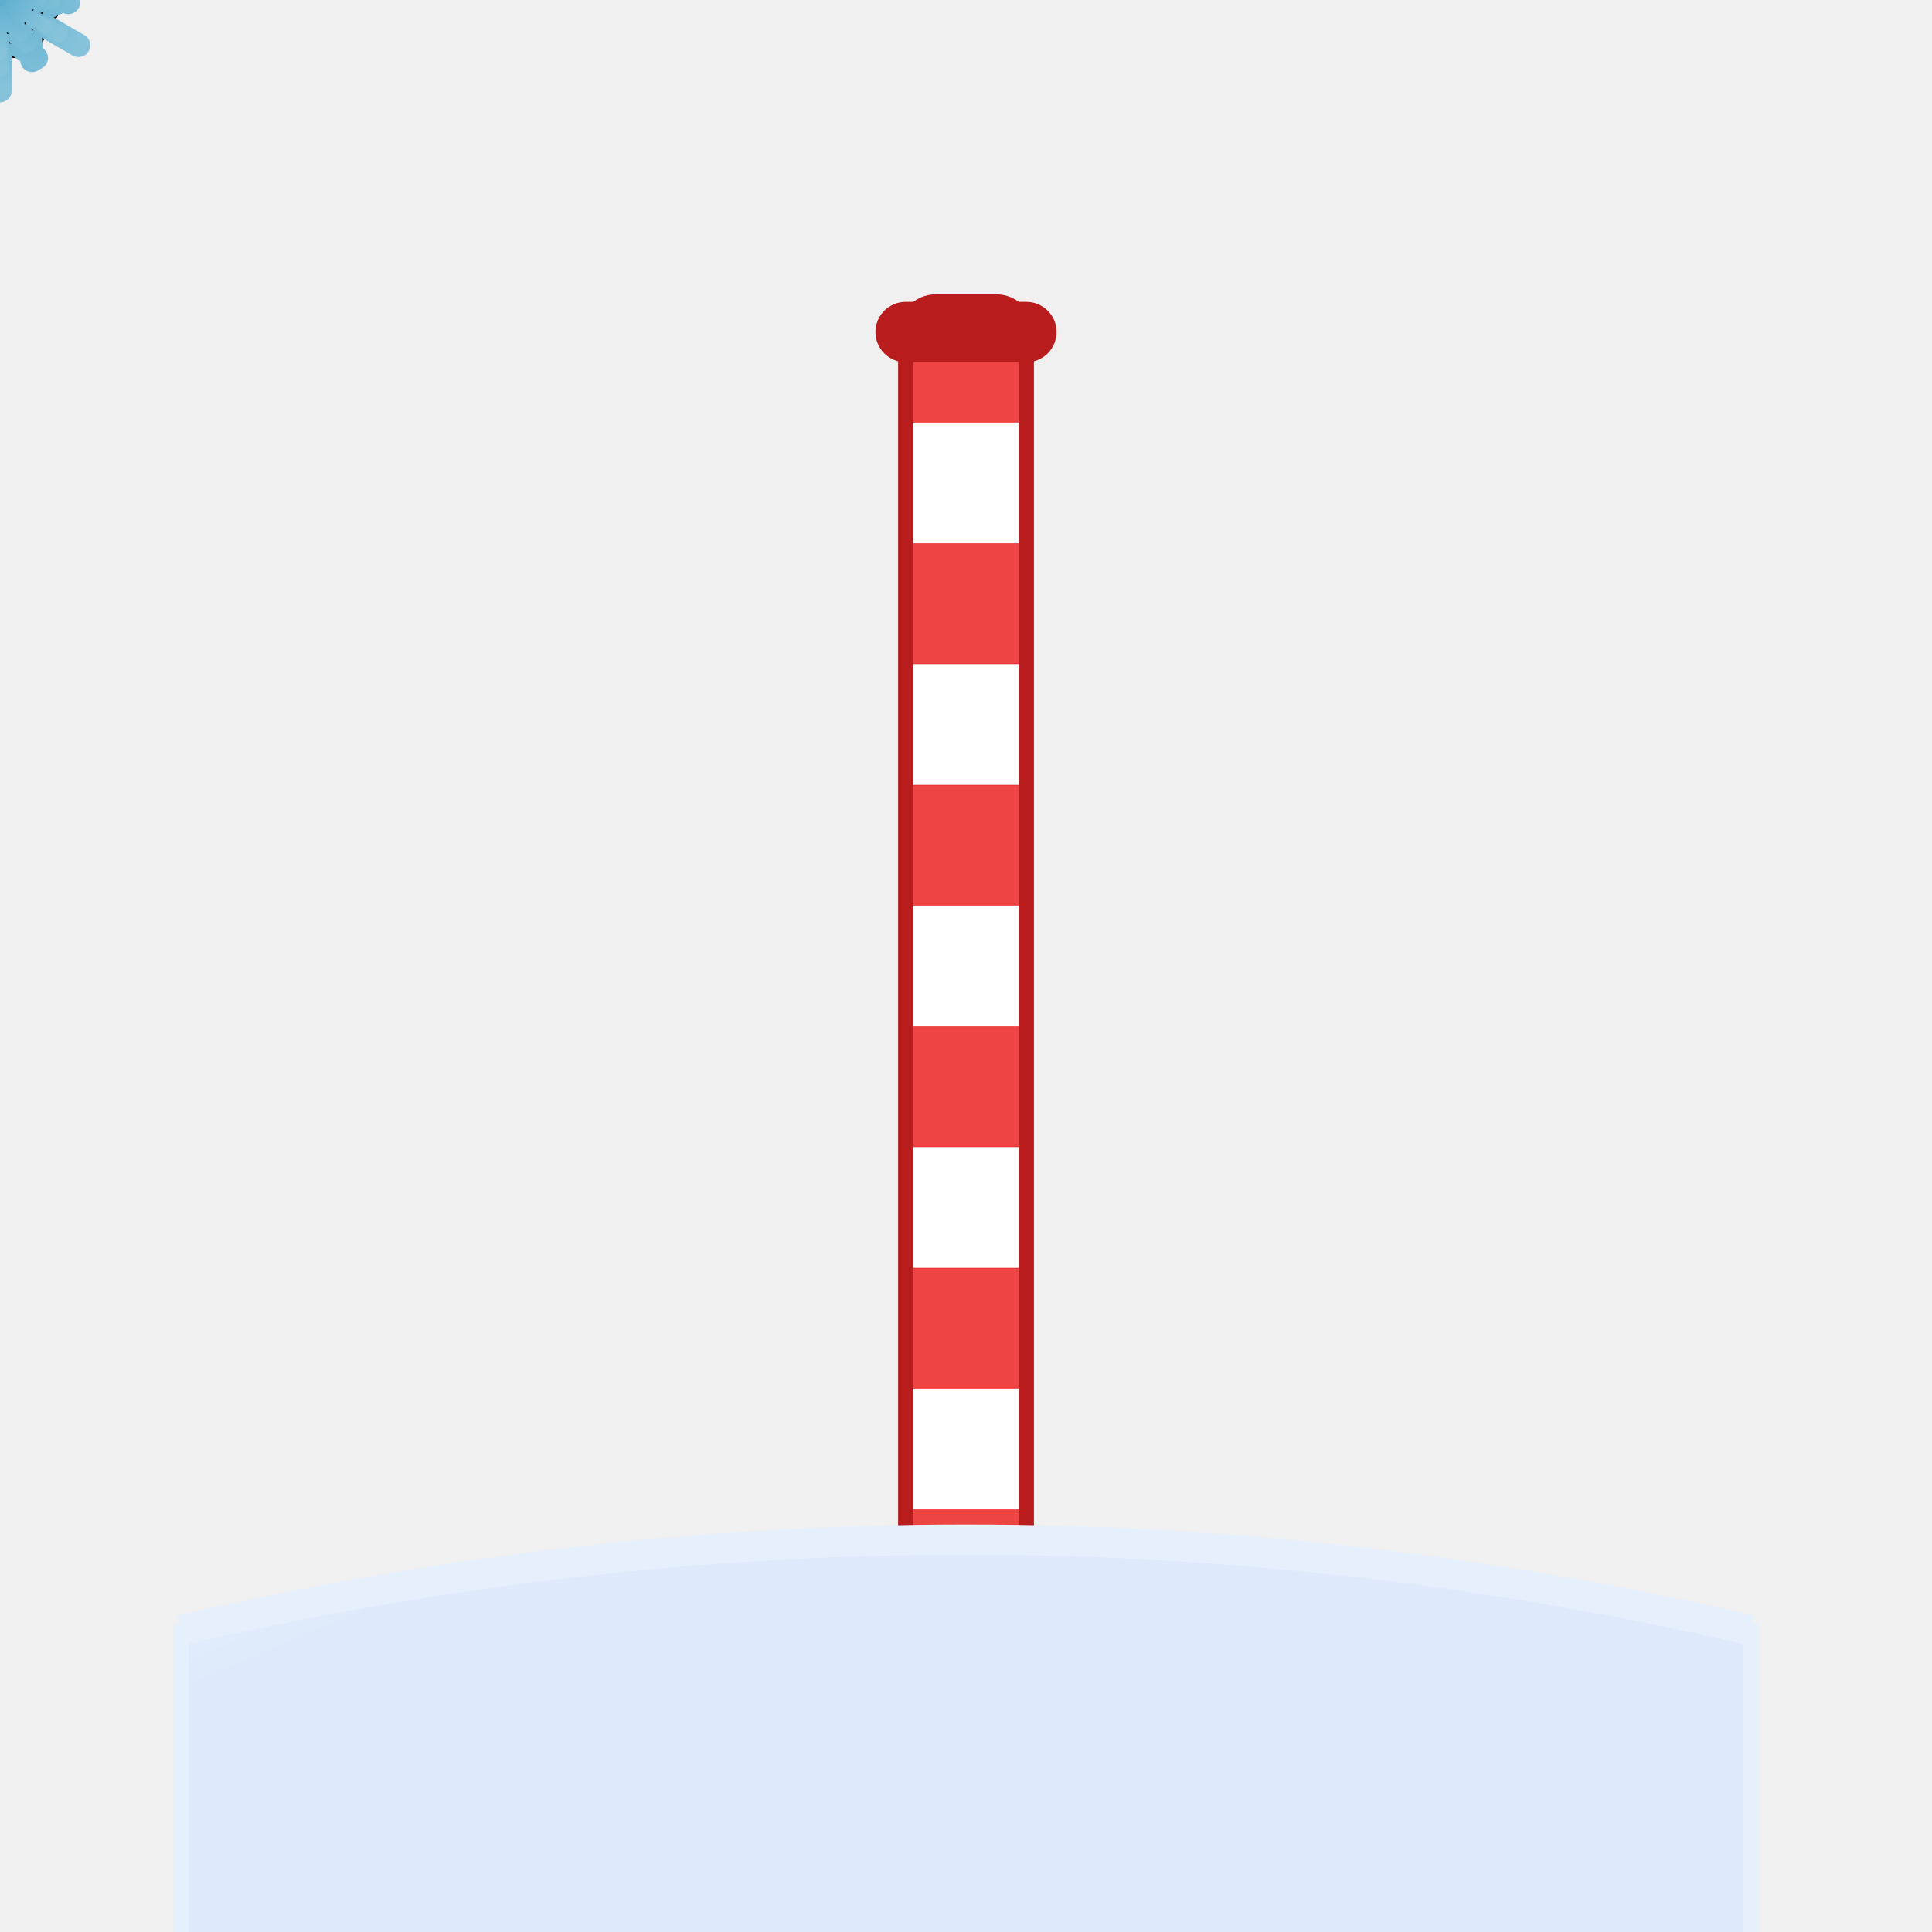
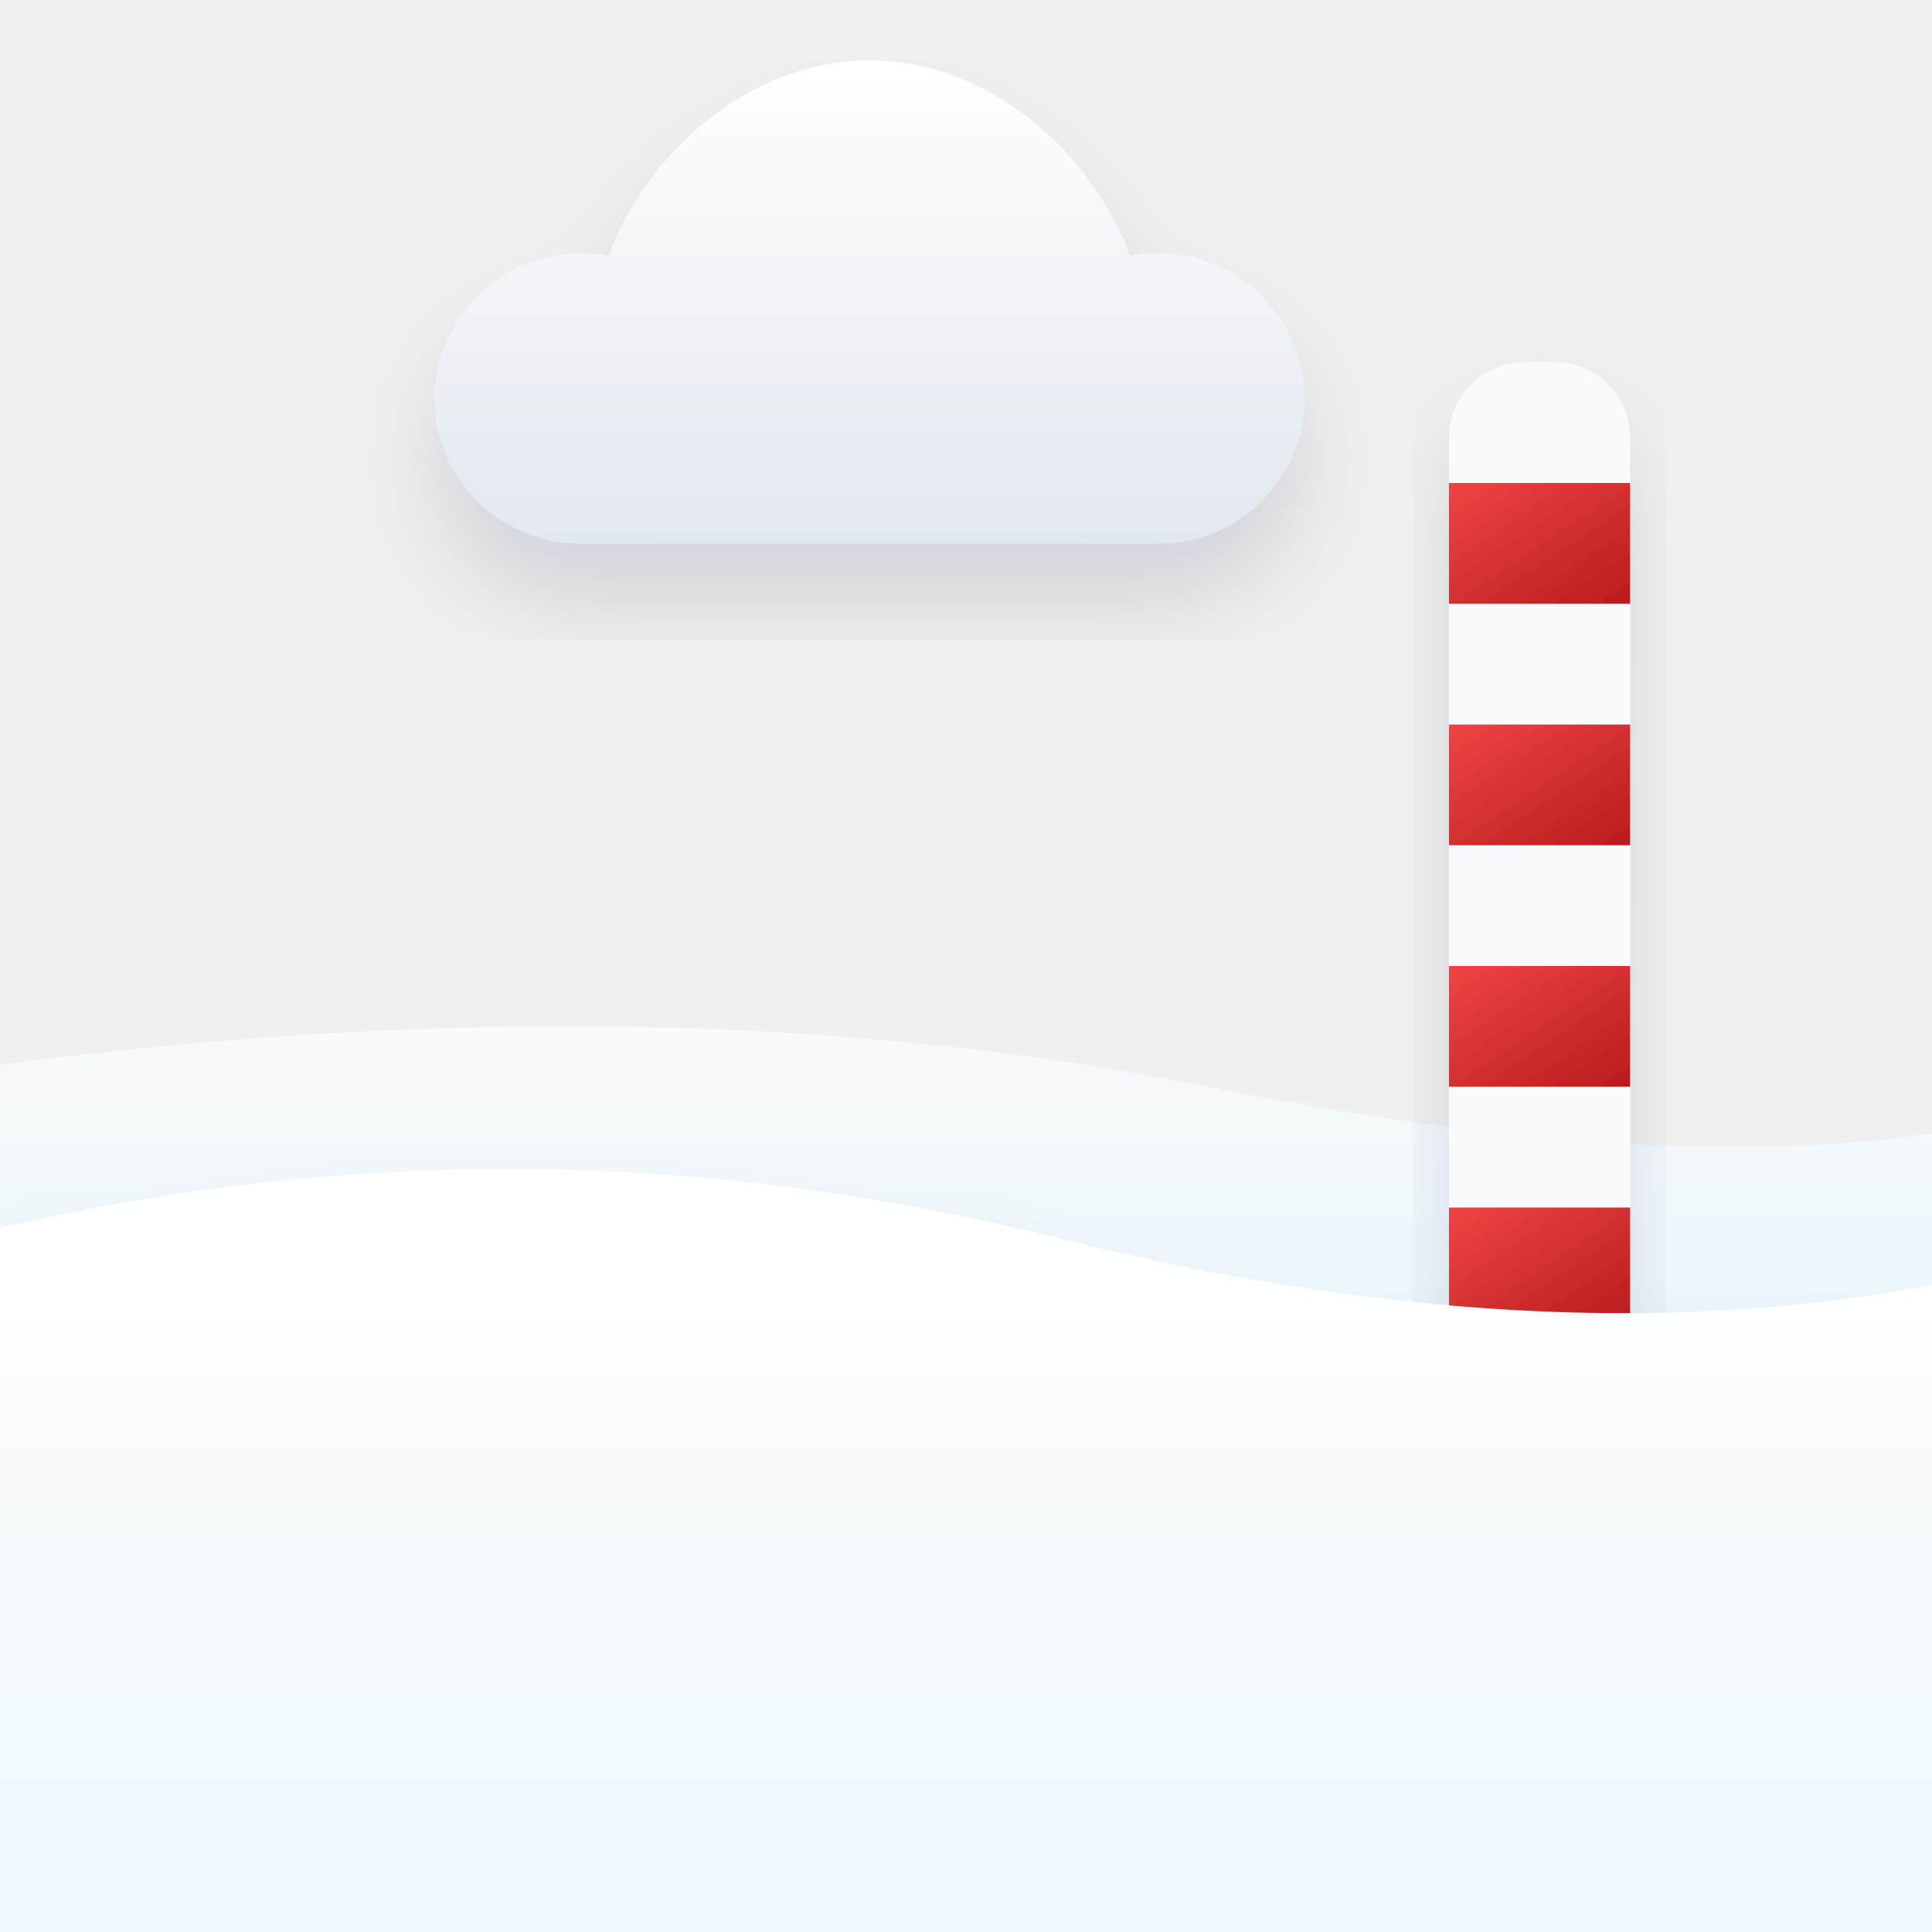
- <svg xmlns="http://www.w3.org/2000/svg" viewBox="0 0 64 64">
+ <svg xmlns="http://www.w3.org/2000/svg" viewBox="0 0 64 64" width="100%" height="100%">
  <defs>
-     <linearGradient id="snowGrad" x1="18" y1="18" x2="30" y2="46" gradientUnits="userSpaceOnUse">
-       <stop offset="0" stop-color="#f3f7fe" />
-       <stop offset="0.5" stop-color="#f3f7fe" />
-       <stop offset="1" stop-color="#deeafb" />
+     <filter id="softShadow" x="-20%" y="-20%" width="140%" height="140%">
+       <feDropShadow dx="0" dy="2" stdDeviation="1.5" flood-color="#041246" flood-opacity="0.12" />
+     </filter>
+     <linearGradient id="cloudGrad" x1="0%" y1="0%" x2="0%" y2="100%">
+       <stop offset="0%" stop-color="#ffffff" />
+       <stop offset="100%" stop-color="#e2e8f0" />
    </linearGradient>
-     <pattern id="stripePattern" x="0" y="0" width="8" height="8" patternUnits="userSpaceOnUse">
-       <rect x="0" y="0" width="8" height="4" fill="#ef4444" />
-       <rect x="0" y="4" width="8" height="4" fill="#ffffff" />
-     </pattern>
-     <linearGradient id="flakeGrad" x1="0" y1="0" x2="0" y2="1" gradientUnits="objectBoundingBox">
-       <stop offset="0" stop-color="#86c3db" />
-       <stop offset="1" stop-color="#5eafcf" />
+     <linearGradient id="snowGrad" x1="0%" y1="0%" x2="0%" y2="100%">
+       <stop offset="0%" stop-color="#7dd3fc" />
+       <stop offset="100%" stop-color="#0284c7" />
    </linearGradient>
-     <g id="crystalFlake">
-       <g stroke="url(#flakeGrad)" stroke-width="1.3" stroke-linecap="round" stroke-linejoin="round">
-         <defs>
-           <path id="boldArm" d="M 0 0 L 0 -5 M -2 -3.2 L 0 -1.8 L 2 -3.2" />
-         </defs>
-         <use href="#boldArm" />
-         <use href="#boldArm" transform="rotate(60)" />
-         <use href="#boldArm" transform="rotate(120)" />
-         <use href="#boldArm" transform="rotate(180)" />
-         <use href="#boldArm" transform="rotate(240)" />
-         <use href="#boldArm" transform="rotate(300)" />
+     <linearGradient id="driftBackGrad" x1="0%" y1="0%" x2="0%" y2="100%">
+       <stop offset="0%" stop-color="#f8fafc" />
+       <stop offset="100%" stop-color="#bae6fd" />
+     </linearGradient>
+     <linearGradient id="driftFrontGrad" x1="0%" y1="0%" x2="0%" y2="100%">
+       <stop offset="0%" stop-color="#ffffff" />
+       <stop offset="100%" stop-color="#e0f2fe" />
+     </linearGradient>
+     <linearGradient id="stickRed" x1="0%" y1="0%" x2="100%" y2="100%">
+       <stop offset="0%" stop-color="#ef4444" />
+       <stop offset="100%" stop-color="#b91c1c" />
+     </linearGradient>
+     <clipPath id="stickClip">
+       <rect x="48" y="12" width="6" height="52" rx="2.5" />
+     </clipPath>
+     <g id="snowflake">
+       <path d="M0,-3.5 L0,3.5 M-3,-1.75 L3,1.75 M-3,1.75 L3,-1.75" stroke="url(#snowGrad)" stroke-width="1.6" stroke-linecap="round" />
+     </g>
+   </defs>
+   <path d="M -5 85 L -5 36 Q 20 32 40 36 T 70 36 L 70 85 Z" fill="url(#driftBackGrad)">
+     <animateTransform attributeName="transform" type="translate" values="0 22; 0 0; 0 0; 0 22" keyTimes="0; 0.4; 0.85; 1" calcMode="spline" keySplines="0.4 0 0.2 1; 0 0 1 1; 0.4 0 1 1" dur="10s" repeatCount="indefinite" />
+   </path>
+   <g filter="url(#softShadow)">
+     <g clip-path="url(#stickClip)">
+       <rect x="48" y="12" width="6" height="52" fill="#f8fafc" />
+       <rect x="48" y="16" width="6" height="4" fill="url(#stickRed)" />
+       <rect x="48" y="24" width="6" height="4" fill="url(#stickRed)" />
+       <rect x="48" y="32" width="6" height="4" fill="url(#stickRed)" />
+       <rect x="48" y="40" width="6" height="4" fill="url(#stickRed)" />
+       <rect x="48" y="48" width="6" height="4" fill="url(#stickRed)" />
+       <rect x="48" y="56" width="6" height="4" fill="url(#stickRed)" />
+     </g>
+   </g>
+   <g>
+     <g opacity="0">
+       <animateTransform attributeName="transform" type="translate" values="18,15; 18,55" dur="2.4s" repeatCount="indefinite" />
+       <animate attributeName="opacity" values="0; 1; 1; 0" dur="2.4s" keyTimes="0; 0.15; 0.8; 1" repeatCount="indefinite" />
+       <g>
+         <animateTransform attributeName="transform" type="rotate" values="0; 180" dur="2.4s" repeatCount="indefinite" />
+         <use href="#snowflake" />
      </g>
    </g>
-   </defs>
-   <g transform="translate(28, 10)">
-     <rect x="2" y="0" width="4" height="54" rx="1" fill="url(#stripePattern)" stroke="#b91c1c" stroke-width="0.5" />
-     <rect x="1" y="0" width="6" height="2" rx="1" fill="#b91c1c" />
+     <g opacity="0">
+       <animateTransform attributeName="transform" type="translate" values="28,16; 28,53" begin="0.8s" dur="2.6s" repeatCount="indefinite" />
+       <animate attributeName="opacity" values="0; 1; 1; 0" begin="0.8s" dur="2.6s" keyTimes="0; 0.15; 0.8; 1" repeatCount="indefinite" />
+       <g>
+         <animateTransform attributeName="transform" type="rotate" values="0; -180" begin="0.8s" dur="2.6s" repeatCount="indefinite" />
+         <g transform="scale(0.8)">
+           <use href="#snowflake" />
+         </g>
+       </g>
+     </g>
+     <g opacity="0">
+       <animateTransform attributeName="transform" type="translate" values="38,17; 38,54" begin="1.4s" dur="2s" repeatCount="indefinite" />
+       <animate attributeName="opacity" values="0; 1; 1; 0" begin="1.4s" dur="2s" keyTimes="0; 0.15; 0.8; 1" repeatCount="indefinite" />
+       <g>
+         <animateTransform attributeName="transform" type="rotate" values="0; 180" begin="1.4s" dur="2s" repeatCount="indefinite" />
+         <g transform="scale(0.9)">
+           <use href="#snowflake" />
+         </g>
+       </g>
+     </g>
  </g>
-   <g>
-     <animateTransform attributeName="transform" type="translate" values="10 -5; 10 45" dur="3.5s" repeatCount="indefinite" additive="sum" />
-     <animateTransform attributeName="transform" type="rotate" values="0; 360" dur="7s" repeatCount="indefinite" additive="sum" />
-     <animate attributeName="opacity" values="0;1;1;0" dur="3.5s" repeatCount="indefinite" />
-     <use href="#crystalFlake" transform="scale(0.5)" />
+   <g filter="url(#softShadow)">
+     <path d="M -5 85 L -5 42 Q 15 36 35 41 T 70 41 L 70 85 Z" fill="url(#driftFrontGrad)">
+       <animateTransform attributeName="transform" type="translate" values="0 22; 0 0; 0 0; 0 22" keyTimes="0; 0.4; 0.85; 1" calcMode="spline" keySplines="0.4 0 0.2 1; 0 0 1 1; 0.4 0 1 1" dur="10s" repeatCount="indefinite" />
+     </path>
  </g>
-   <g>
-     <animateTransform attributeName="transform" type="translate" values="24 -5; 24 40" dur="4s" repeatCount="indefinite" begin="1.2s" additive="sum" />
-     <animateTransform attributeName="transform" type="rotate" values="0; -360" dur="8s" repeatCount="indefinite" begin="1.2s" additive="sum" />
-     <animate attributeName="opacity" values="0;1;1;0" dur="4s" repeatCount="indefinite" begin="1.2s" />
-     <use href="#crystalFlake" transform="scale(0.4)" />
+   <g filter="url(#softShadow)">
+     <g transform="translate(4, -14) scale(0.8)">
+       <g>
+         <animateTransform attributeName="transform" type="translate" values="0,0; 0,2; 0,0" dur="4s" repeatCount="indefinite" />
+         <path d="M19,40 c-3.3,0-6-2.7-6-6 c0-3.3,2.7-6,6-6 c0.4,0,0.8,0,1.2,0.1                           C21.7,24,25.9,20,31,20 c5.1,0,9.3,4,10.8,8.1 c0.4-0.1,0.8-0.1,1.2-0.1                           c3.3,0,6,2.7,6,6 c0,3.3-2.7,6-6,6 H19 z" fill="url(#cloudGrad)" />
+       </g>
+     </g>
  </g>
-   <g>
-     <animateTransform attributeName="transform" type="translate" values="45 -5; 45 45" dur="3s" repeatCount="indefinite" begin="0.5s" additive="sum" />
-     <animateTransform attributeName="transform" type="rotate" values="45; 405" dur="6s" repeatCount="indefinite" begin="0.5s" additive="sum" />
-     <animate attributeName="opacity" values="0;1;1;0" dur="3s" repeatCount="indefinite" begin="0.5s" />
-     <use href="#crystalFlake" transform="scale(0.6)" />
-   </g>
-   <g>
-     <animateTransform attributeName="transform" type="translate" values="58 -5; 58 40" dur="4.5s" repeatCount="indefinite" begin="2s" additive="sum" />
-     <animateTransform attributeName="transform" type="rotate" values="0; -360" dur="9s" repeatCount="indefinite" begin="2s" additive="sum" />
-     <animate attributeName="opacity" values="0;1;1;0" dur="4.5s" repeatCount="indefinite" begin="2s" />
-     <use href="#crystalFlake" transform="scale(0.45)" />
-   </g>
-   <g>
-     <animateTransform attributeName="transform" type="translate" values="36 -5; 36 35" dur="5s" repeatCount="indefinite" begin="0.2s" additive="sum" />
-     <animateTransform attributeName="transform" type="rotate" values="0; 360" dur="10s" repeatCount="indefinite" begin="0.2s" additive="sum" />
-     <animate attributeName="opacity" values="0;1;1;0" dur="5s" repeatCount="indefinite" begin="0.2s" />
-     <use href="#crystalFlake" transform="scale(0.35)" />
-   </g>
-   <path fill="url(#snowGrad)" stroke="#e6effc" stroke-width="0.5" stroke-miterlimit="10" d="M6 54 Q 32 48 58 54 L 58 120 L 6 120 Z">
-     <animateTransform attributeName="transform" type="translate" values="0 20; 0 -13; 0 -13; 0 20" keyTimes="0; 0.4; 0.8; 1" dur="6s" repeatCount="indefinite" />
-   </path>
-   <path d="M6 54 Q 32 48 58 54" fill="none" stroke="#e6effc" stroke-width="1">
-     <animateTransform attributeName="transform" type="translate" values="0 20; 0 -13; 0 -13; 0 20" keyTimes="0; 0.4; 0.8; 1" dur="6s" repeatCount="indefinite" />
-   </path>
</svg>
